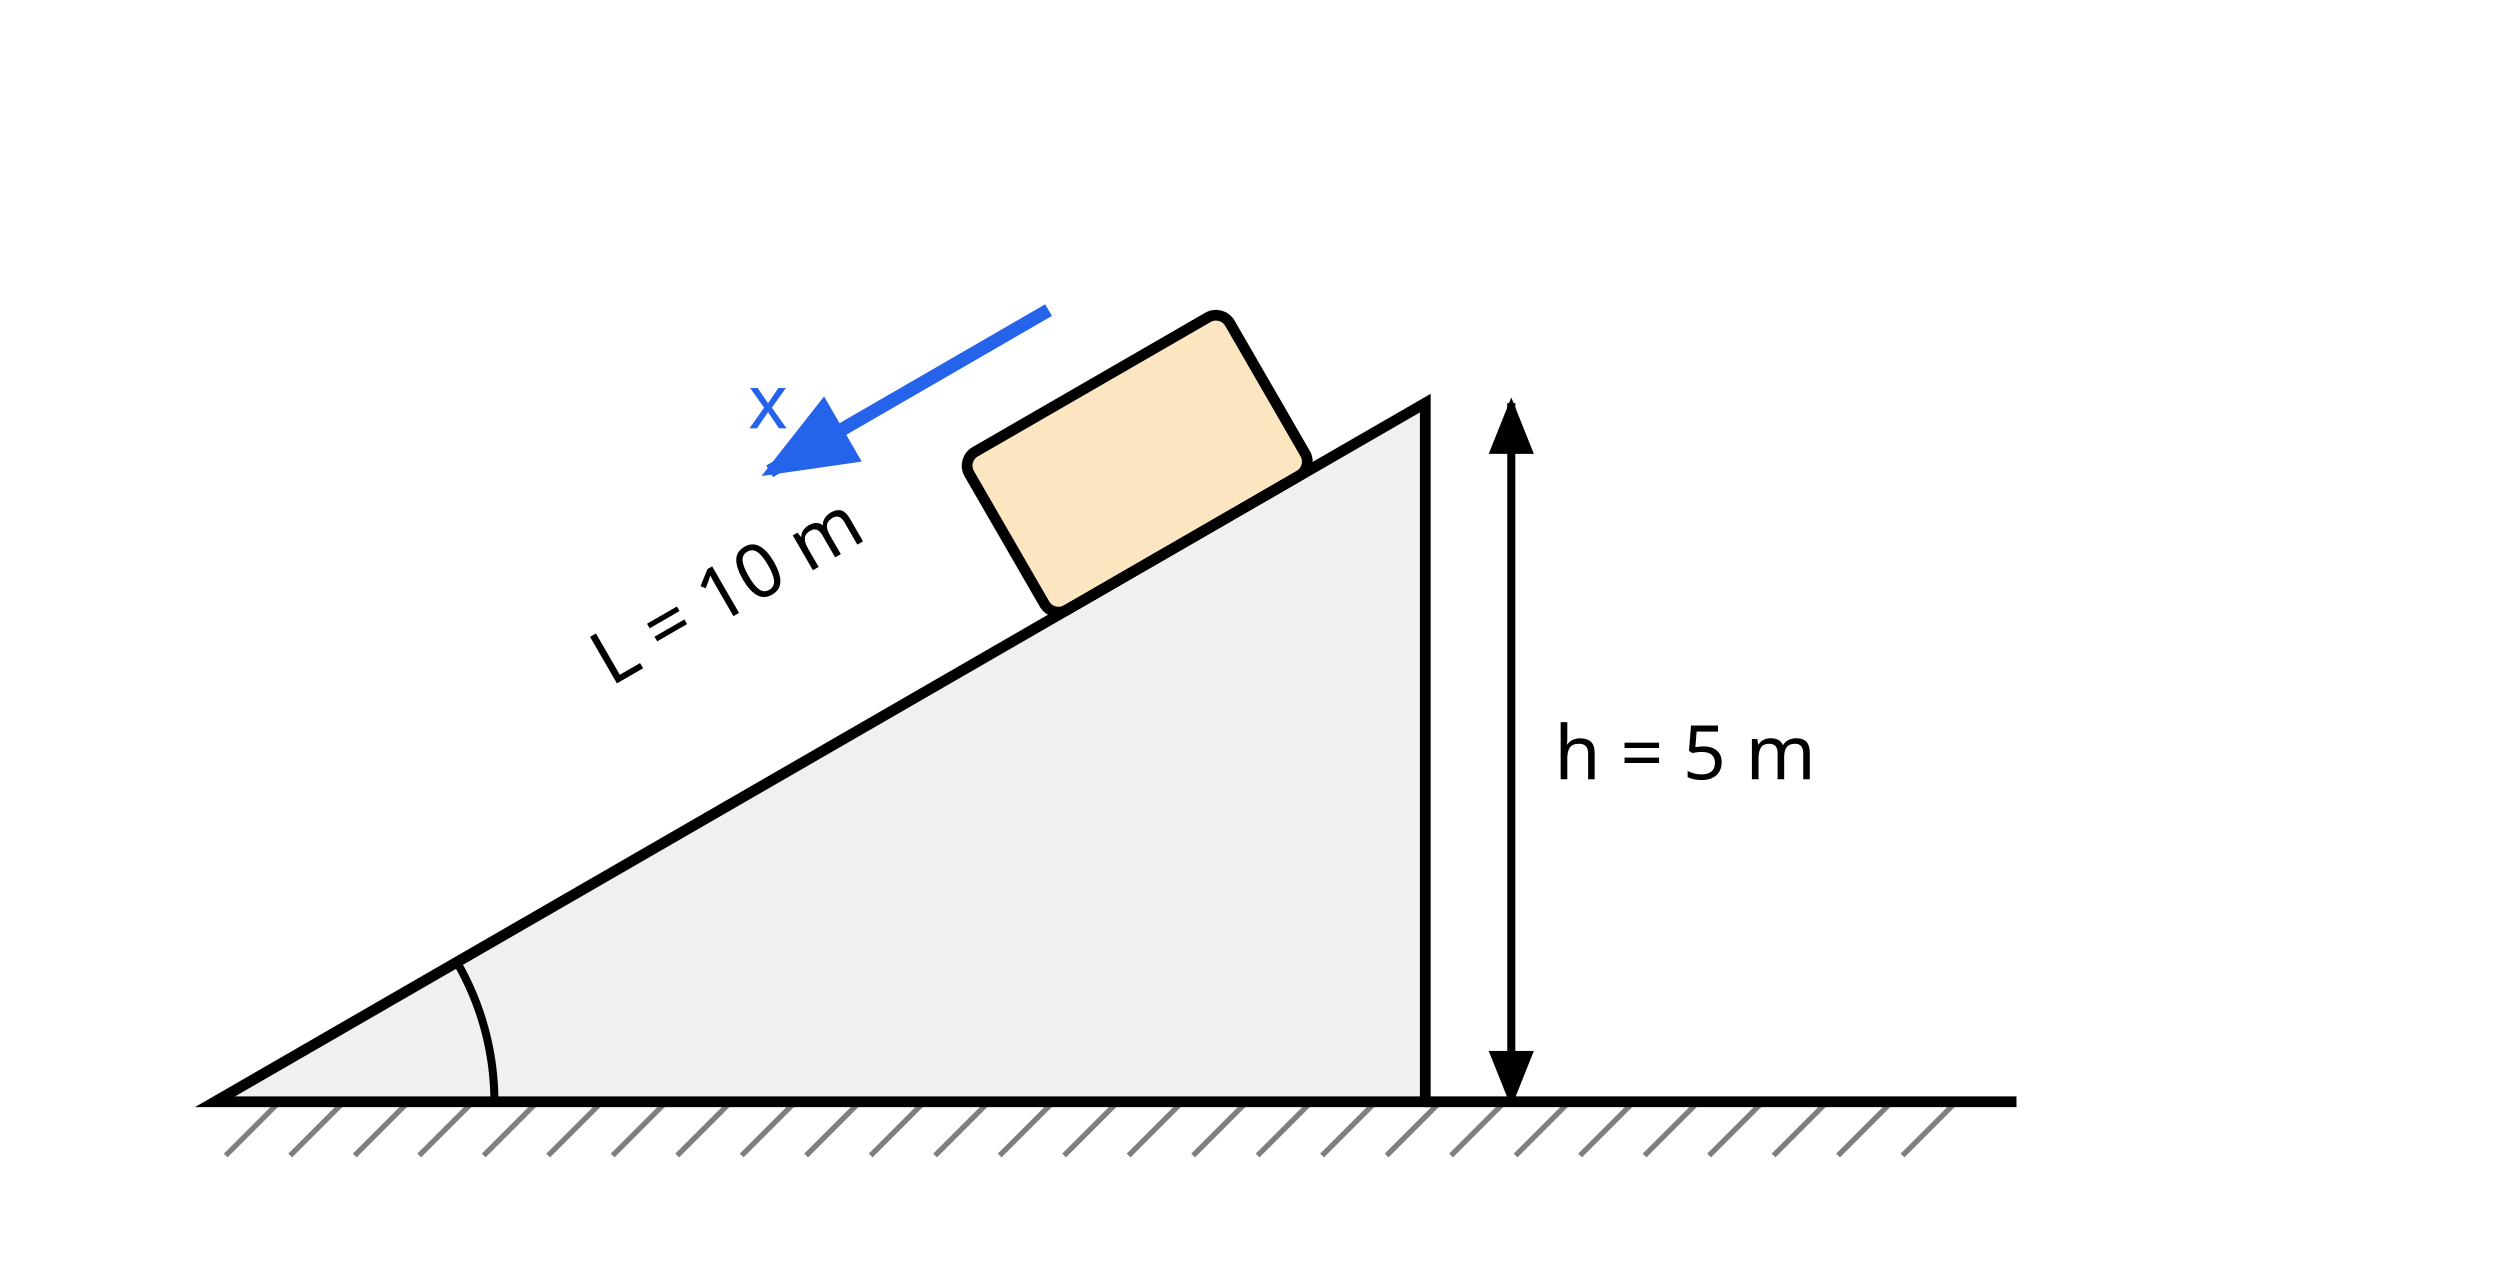
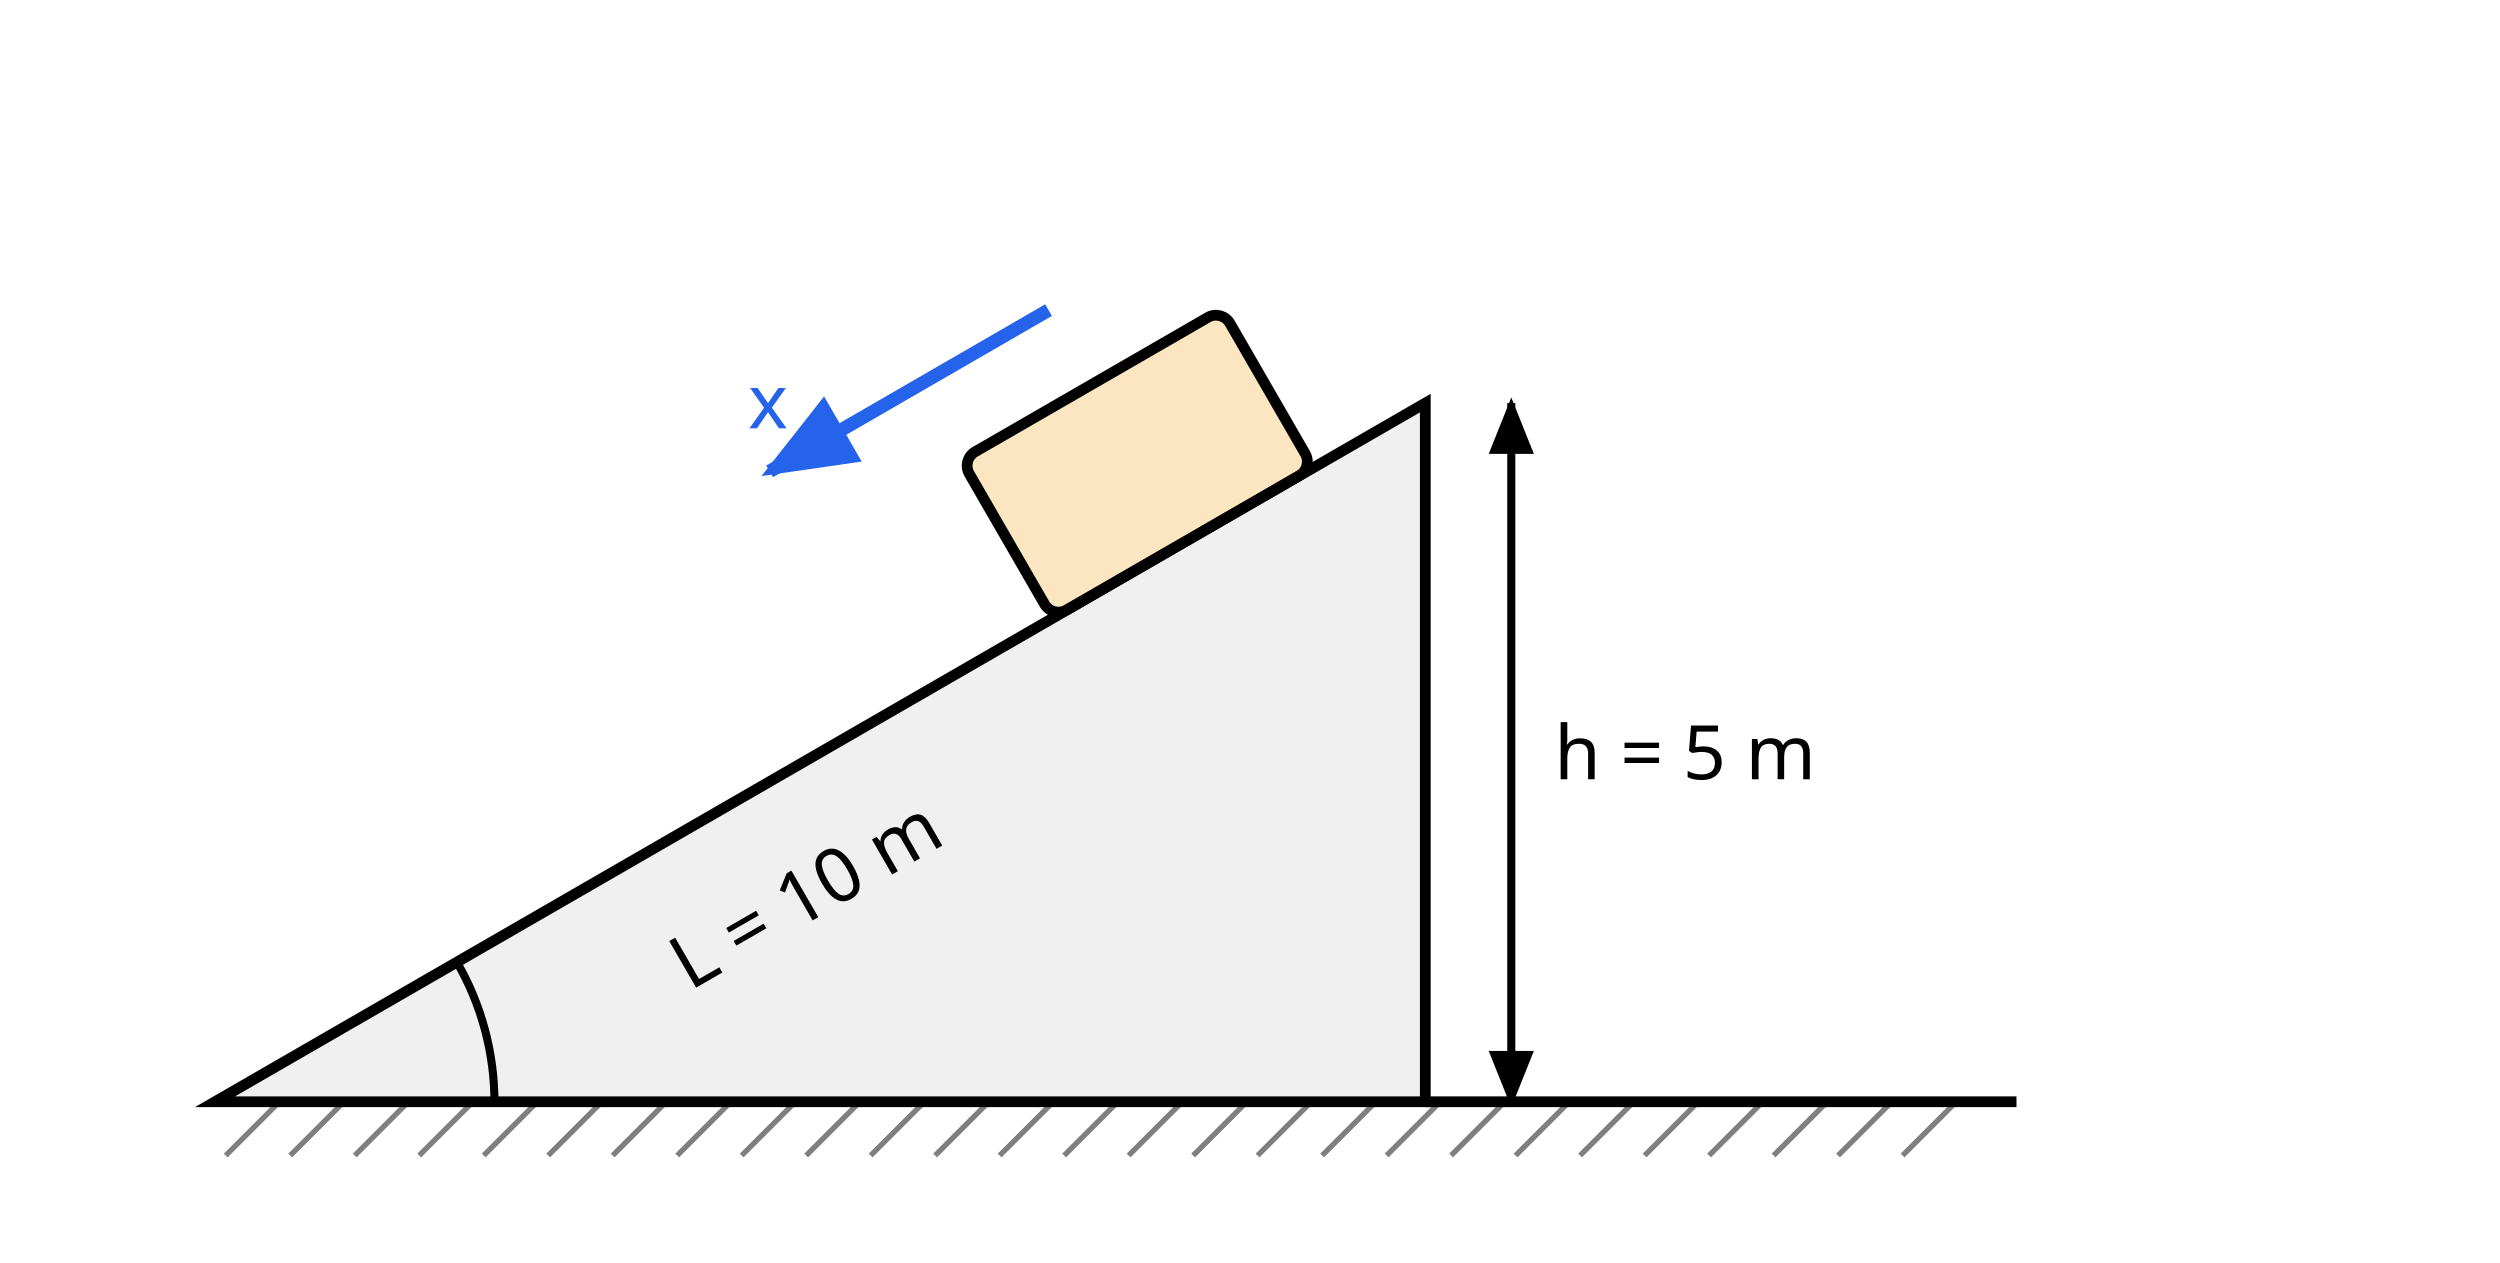
<svg xmlns="http://www.w3.org/2000/svg" viewBox="0 0 465.167 235" role="img" font-family="system-ui,sans-serif" font-size="14" fill="none" stroke="currentColor" stroke-width="2">
  <defs>
    <marker id="a1511600" viewBox="0 0 10 10" refX="9" refY="5" markerWidth="7" markerHeight="7" orient="auto-start-reverse">
      <path d="M0,1 L10,5 L0,9 z" fill="currentColor" stroke="none" />
    </marker>
    <marker id="a1511600b" viewBox="0 0 10 10" refX="9" refY="5" markerWidth="7" markerHeight="7" orient="auto-start-reverse">
      <path d="M0,1 L10,5 L0,9 z" fill="#2563eb" stroke="none" />
    </marker>
    <marker id="a1511600r" viewBox="0 0 10 10" refX="9" refY="5" markerWidth="7" markerHeight="7" orient="auto-start-reverse">
      <path d="M0,1 L10,5 L0,9 z" fill="#dc2626" stroke="none" />
    </marker>
  </defs>
  <polygon points="40,205 265.2,205 265.2,75.0" fill="currentColor" fill-opacity=".06" />
  <line x1="265.2" y1="205" x2="375.2" y2="205" />
  <line x1="52" y1="205" x2="42" y2="215" stroke-width="1" opacity=".5" />
  <line x1="64" y1="205" x2="54" y2="215" stroke-width="1" opacity=".5" />
  <line x1="76" y1="205" x2="66" y2="215" stroke-width="1" opacity=".5" />
  <line x1="88" y1="205" x2="78" y2="215" stroke-width="1" opacity=".5" />
  <line x1="100" y1="205" x2="90" y2="215" stroke-width="1" opacity=".5" />
  <line x1="112" y1="205" x2="102" y2="215" stroke-width="1" opacity=".5" />
  <line x1="124" y1="205" x2="114" y2="215" stroke-width="1" opacity=".5" />
  <line x1="136" y1="205" x2="126" y2="215" stroke-width="1" opacity=".5" />
  <line x1="148" y1="205" x2="138" y2="215" stroke-width="1" opacity=".5" />
  <line x1="160" y1="205" x2="150" y2="215" stroke-width="1" opacity=".5" />
  <line x1="172" y1="205" x2="162" y2="215" stroke-width="1" opacity=".5" />
  <line x1="184" y1="205" x2="174" y2="215" stroke-width="1" opacity=".5" />
  <line x1="196" y1="205" x2="186" y2="215" stroke-width="1" opacity=".5" />
  <line x1="208" y1="205" x2="198" y2="215" stroke-width="1" opacity=".5" />
  <line x1="220" y1="205" x2="210" y2="215" stroke-width="1" opacity=".5" />
  <line x1="232" y1="205" x2="222" y2="215" stroke-width="1" opacity=".5" />
  <line x1="244" y1="205" x2="234" y2="215" stroke-width="1" opacity=".5" />
  <line x1="256" y1="205" x2="246" y2="215" stroke-width="1" opacity=".5" />
  <line x1="268" y1="205" x2="258" y2="215" stroke-width="1" opacity=".5" />
  <line x1="280" y1="205" x2="270" y2="215" stroke-width="1" opacity=".5" />
  <line x1="292" y1="205" x2="282" y2="215" stroke-width="1" opacity=".5" />
  <line x1="304" y1="205" x2="294" y2="215" stroke-width="1" opacity=".5" />
  <line x1="316" y1="205" x2="306" y2="215" stroke-width="1" opacity=".5" />
  <line x1="328" y1="205" x2="318" y2="215" stroke-width="1" opacity=".5" />
  <line x1="340" y1="205" x2="330" y2="215" stroke-width="1" opacity=".5" />
  <line x1="352" y1="205" x2="342" y2="215" stroke-width="1" opacity=".5" />
  <line x1="364" y1="205" x2="354" y2="215" stroke-width="1" opacity=".5" />
  <g transform="translate(220.1,101.0) rotate(-30)">
    <rect x="-28.0" y="-34" width="56" height="34" rx="3" fill="#f59e0b" fill-opacity=".25" />
  </g>
  <line x1="195.1" y1="57.7" x2="143.2" y2="87.7" stroke="#2563eb" stroke-width="2.5" marker-end="url(#a1511600b)" />
  <text x="139.2" y="79.7" text-anchor="start" fill="#2563eb" stroke="none">x</text>
  <path d="M92,205 A52 52 0 0 0 85.0 179.0" stroke-width="1.5" />
  <text x="102.0" y="197.0" text-anchor="start" fill="currentColor" stroke="none"> </text>
-   <text x="137.6" y="114.0" text-anchor="middle" fill="currentColor" stroke="none" transform="rotate(-30 137.5833 114.0192)">L = 10 m</text>
+   <text x="152.3" y="170.6" text-anchor="middle" fill="currentColor" stroke="none" transform="rotate(-30 152.325 170.5526)">L = 10 m</text>
  <line x1="281.2" y1="75.0" x2="281.2" y2="205.0" stroke="currentColor" stroke-width="1.5" marker-start="url(#a1511600)" marker-end="url(#a1511600)" />
  <text x="289.2" y="145.0" text-anchor="start" fill="currentColor" stroke="none">h = 5 m</text>
</svg>
